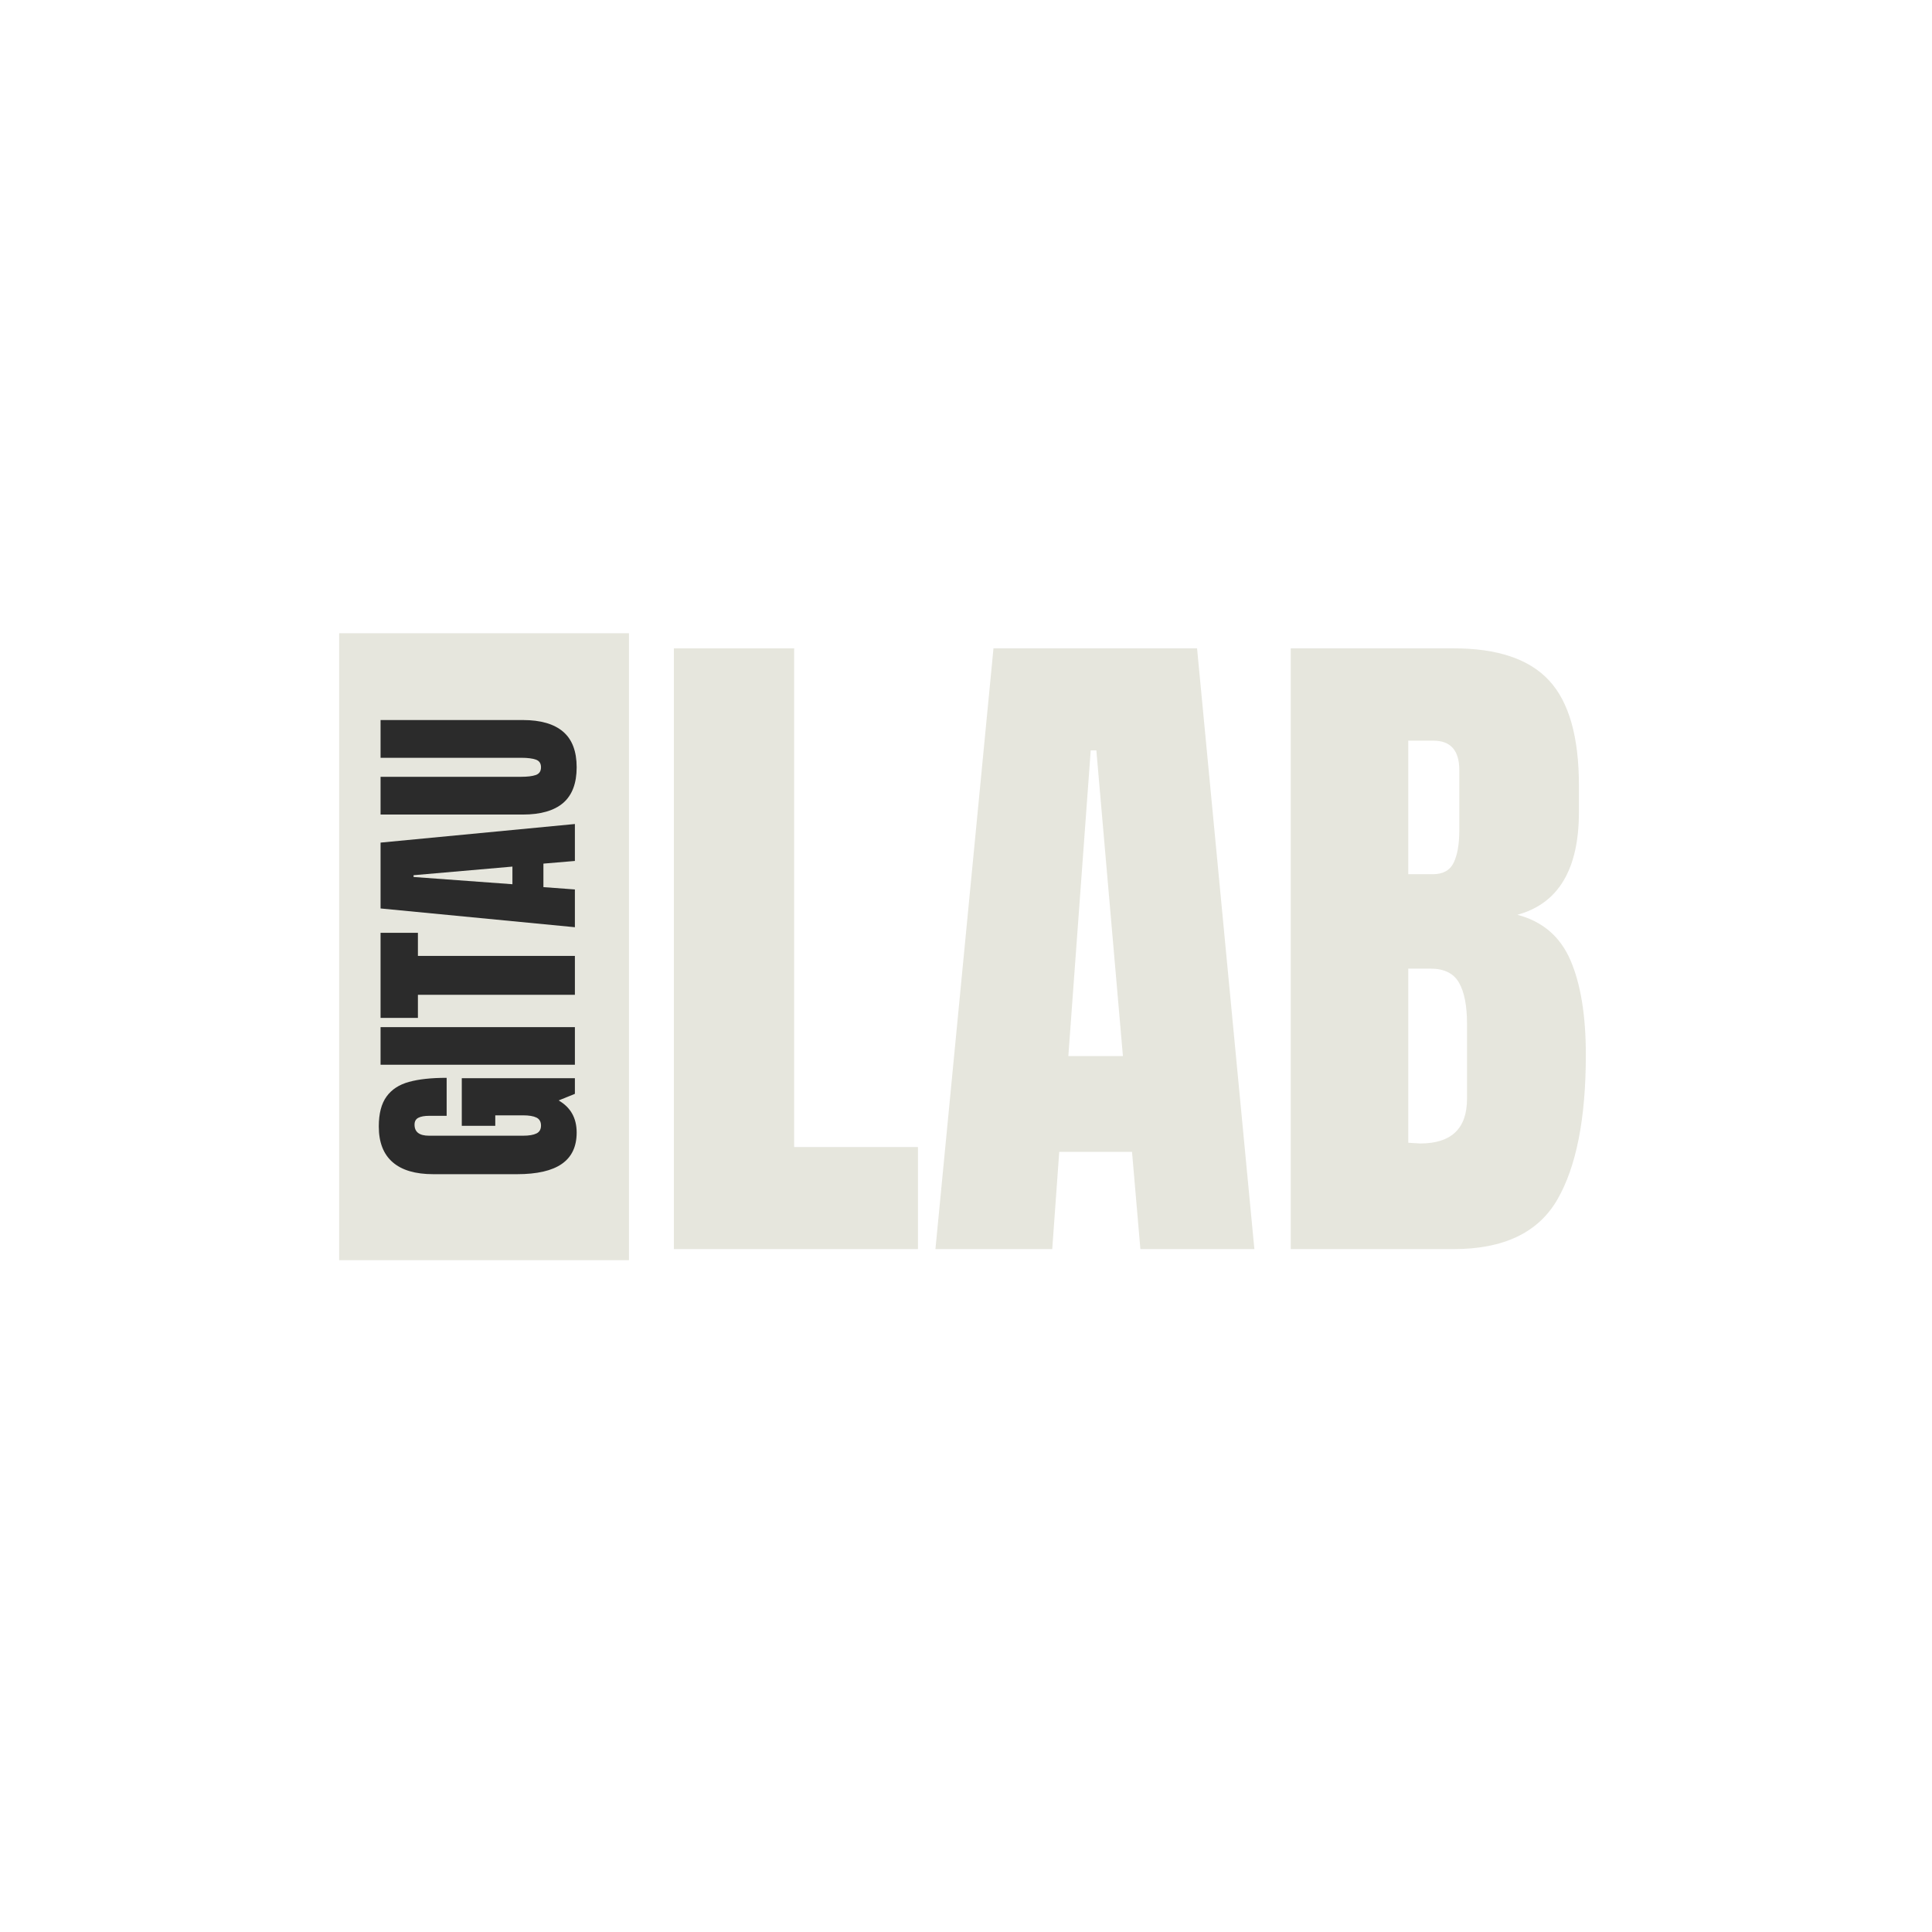
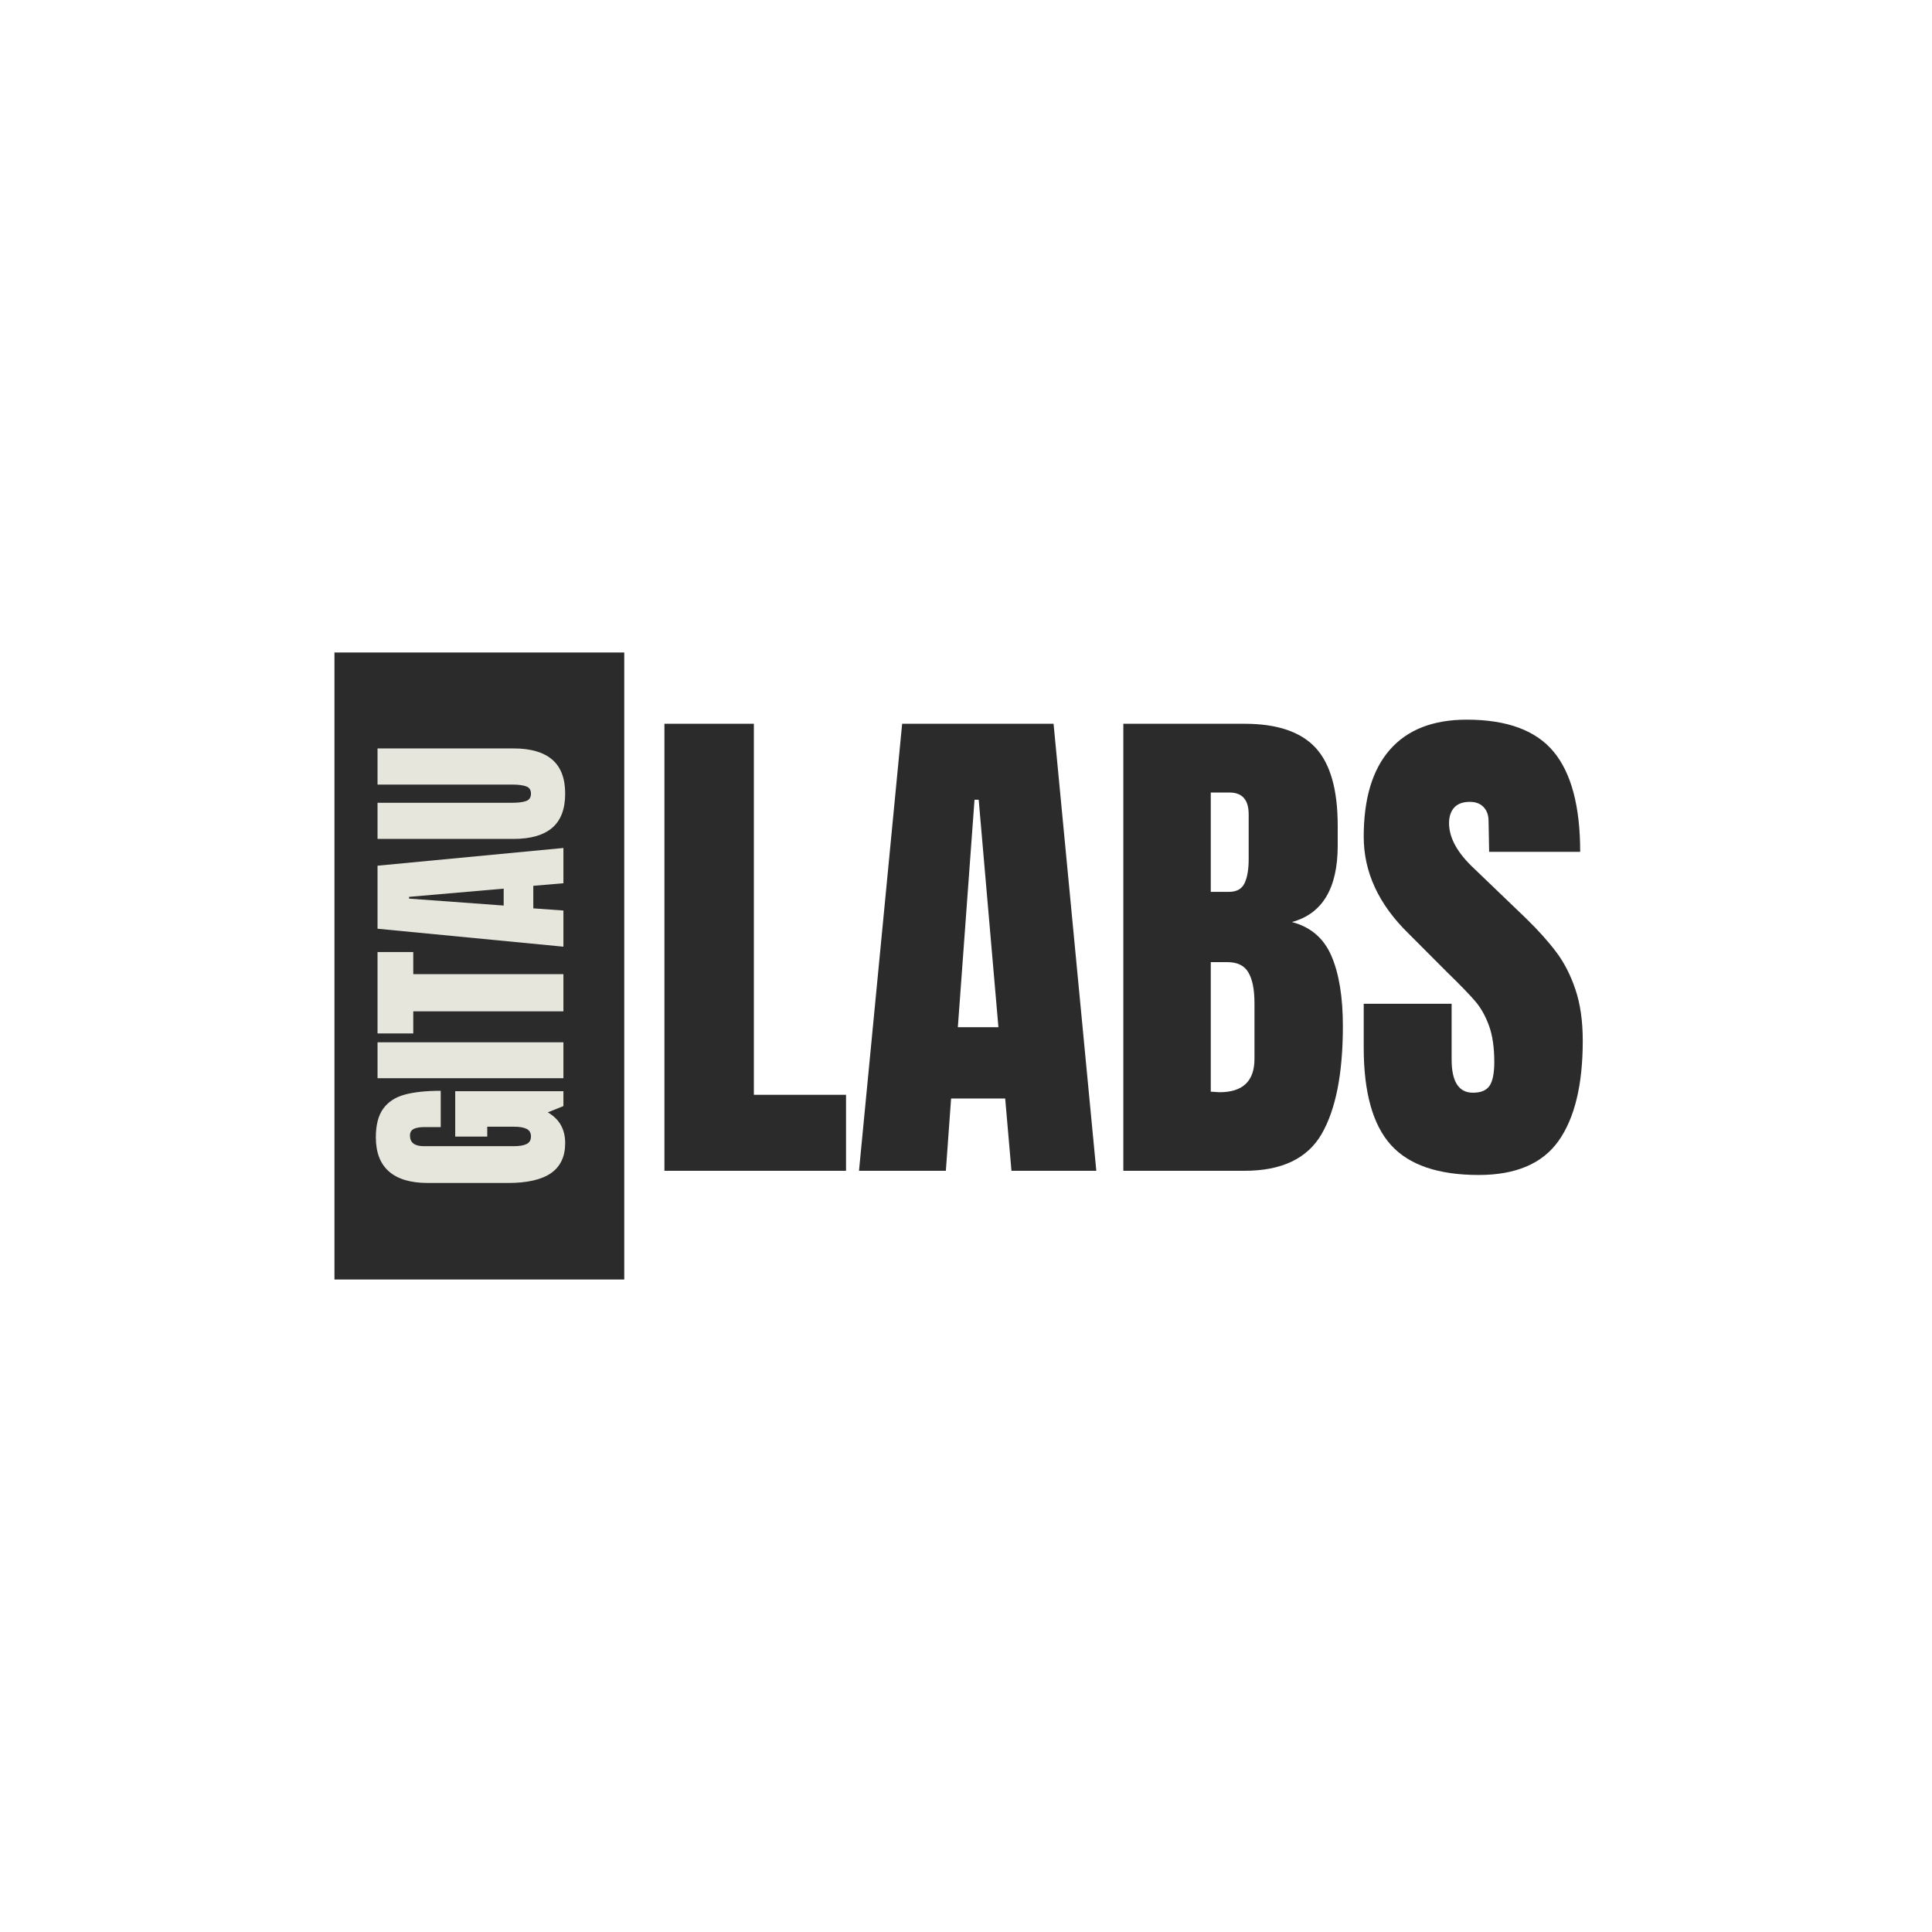
- <svg xmlns="http://www.w3.org/2000/svg" width="500" zoomAndPan="magnify" viewBox="0 0 375 375" height="500" preserveAspectRatio="xMidYMid meet" version="1.0">
+ <svg xmlns="http://www.w3.org/2000/svg" width="500" viewBox="0 0 375 375" height="500" version="1.0">
  <defs>
-     <g />
-     <clipPath id="922beb713b">
-       <path d="M 65.832 122.91 L 122.082 122.91 L 122.082 244.602 L 65.832 244.602 Z M 65.832 122.91 " clip-rule="nonzero" />
+     <clipPath id="a">
+       <path d="M64.918 126.652h56.25v121.696h-56.25Zm0 0" />
    </clipPath>
  </defs>
-   <g fill="#e6e6dd" fill-opacity="1">
-     <g transform="translate(125.6442, 242.4501)">
-       <g>
-         <path d="M 5.156 0 L 5.156 -116.609 L 28.5 -116.609 L 28.5 -19.812 L 52.531 -19.812 L 52.531 0 Z M 5.156 0 " />
-       </g>
-     </g>
+   <path d="M128.965 227.25v-86.766h17.36V212.5h17.89v14.75ZM166.73 227.25l8.376-86.766h29.39l8.297 86.766h-16.469l-1.218-14.031h-10.5l-1.016 14.031Zm19.188-27.875h7.875l-3.828-44.14h-.813ZM218.04 140.484h23.531c6.32 0 10.914 1.555 13.781 4.657 2.864 3.093 4.297 8.14 4.297 15.14v3.844c0 8.281-2.965 13.23-8.89 14.844 3.632.949 6.191 3.14 7.671 6.578 1.477 3.43 2.22 7.969 2.22 13.625 0 9.23-1.384 16.219-4.141 20.969-2.762 4.742-7.743 7.109-14.938 7.109H218.04Zm20.5 32.625c1.476 0 2.484-.55 3.015-1.656.54-1.113.813-2.68.813-4.703v-8.688c0-2.82-1.246-4.234-3.734-4.234h-3.625v19.281ZM236.712 212c4.52 0 6.781-2.156 6.781-6.469v-10.797c0-2.632-.39-4.625-1.172-5.968-.773-1.344-2.137-2.016-4.094-2.016h-3.218v25.14ZM287.009 228.062c-7.875 0-13.563-1.953-17.063-5.859-3.5-3.906-5.25-10.203-5.25-18.89v-8.485h17.063v10.813c0 4.304 1.379 6.453 4.14 6.453 1.551 0 2.63-.453 3.235-1.36.601-.906.906-2.437.906-4.593 0-2.82-.34-5.16-1.016-7.016-.667-1.852-1.523-3.398-2.562-4.64-1.043-1.25-2.914-3.188-5.61-5.813l-7.468-7.485c-5.793-5.656-8.688-11.914-8.688-18.78 0-7.407 1.696-13.04 5.094-16.907 3.406-3.875 8.375-5.813 14.906-5.813 7.801 0 13.422 2.075 16.86 6.22 3.437 4.136 5.156 10.616 5.156 19.437H289.04l-.11-5.969c0-1.145-.323-2.05-.968-2.719-.637-.676-1.527-1.015-2.672-1.015-1.344 0-2.355.37-3.031 1.109-.668.742-1 1.75-1 3.031 0 2.836 1.613 5.762 4.844 8.781l10.109 9.704c2.352 2.293 4.3 4.464 5.844 6.515 1.55 2.055 2.797 4.48 3.734 7.281.945 2.793 1.422 6.106 1.422 9.938 0 8.555-1.57 15.039-4.703 19.453-3.125 4.406-8.293 6.61-15.5 6.61Zm0 0" fill="#2b2b2b" />
+   <g clip-path="url(#a)">
+     <path fill="#2b2b2b" d="M64.918 126.652h56.25v121.696h-56.25Zm0 0" />
  </g>
-   <g fill="#e6e6dd" fill-opacity="1">
-     <g transform="translate(179.5361, 242.4501)">
-       <g>
-         <path d="M 2.031 0 L 13.297 -116.609 L 52.812 -116.609 L 63.938 0 L 41.812 0 L 40.188 -18.875 L 26.062 -18.875 L 24.703 0 Z M 27.828 -37.469 L 38.422 -37.469 L 33.266 -96.797 L 32.172 -96.797 Z M 27.828 -37.469 " />
-       </g>
-     </g>
-   </g>
-   <g fill="#e6e6dd" fill-opacity="1">
-     <g transform="translate(245.3738, 242.4501)">
-       <g>
-         <path d="M 5.156 -116.609 L 36.781 -116.609 C 45.289 -116.609 51.469 -114.523 55.312 -110.359 C 59.164 -106.203 61.094 -99.414 61.094 -90 L 61.094 -84.844 C 61.094 -73.707 57.109 -67.055 49.141 -64.891 C 54.023 -63.617 57.461 -60.676 59.453 -56.062 C 61.441 -51.445 62.438 -45.336 62.438 -37.734 C 62.438 -25.336 60.582 -15.945 56.875 -9.562 C 53.164 -3.188 46.469 0 36.781 0 L 5.156 0 Z M 32.719 -72.766 C 34.707 -72.766 36.062 -73.508 36.781 -75 C 37.508 -76.488 37.875 -78.594 37.875 -81.312 L 37.875 -92.984 C 37.875 -96.785 36.195 -98.688 32.844 -98.688 L 27.969 -98.688 L 27.969 -72.766 Z M 30.266 -20.5 C 36.336 -20.5 39.375 -23.395 39.375 -29.188 L 39.375 -43.719 C 39.375 -47.238 38.852 -49.906 37.812 -51.719 C 36.77 -53.531 34.938 -54.438 32.312 -54.438 L 27.969 -54.438 L 27.969 -20.641 Z M 30.266 -20.5 " />
-       </g>
-     </g>
-   </g>
-   <g clip-path="url(#922beb713b)">
-     <path fill="#e6e6dd" d="M 65.832 122.91 L 122.082 122.91 L 122.082 244.602 L 65.832 244.602 Z M 65.832 122.91 " fill-opacity="1" fill-rule="nonzero" />
-   </g>
-   <g fill="#2b2b2b" fill-opacity="1">
-     <g transform="translate(111.5857, 229.2674)">
-       <g>
-         <path d="M 0.344 -9.438 C 0.344 -6.719 -0.613 -4.691 -2.531 -3.359 C -4.445 -2.023 -7.348 -1.359 -11.234 -1.359 L -27.484 -1.359 C -30.961 -1.359 -33.594 -2.133 -35.375 -3.688 C -37.164 -5.238 -38.062 -7.551 -38.062 -10.625 C -38.062 -13.113 -37.562 -15.047 -36.562 -16.422 C -35.57 -17.797 -34.125 -18.742 -32.219 -19.266 C -30.32 -19.797 -27.879 -20.062 -24.891 -20.062 L -24.891 -12.688 L -28.281 -12.688 C -29.188 -12.688 -29.883 -12.562 -30.375 -12.312 C -30.875 -12.062 -31.125 -11.613 -31.125 -10.969 C -31.125 -9.539 -30.188 -8.828 -28.312 -8.828 L -10.047 -8.828 C -8.91 -8.828 -8.047 -8.973 -7.453 -9.266 C -6.867 -9.555 -6.578 -10.066 -6.578 -10.797 C -6.578 -11.535 -6.867 -12.051 -7.453 -12.344 C -8.047 -12.633 -8.91 -12.781 -10.047 -12.781 L -15.453 -12.781 L -15.453 -10.75 L -21.953 -10.75 L -21.953 -19.984 L 0 -19.984 L 0 -16.953 L -3.156 -15.672 C -0.82 -14.328 0.344 -12.25 0.344 -9.438 Z M 0.344 -9.438 " />
-       </g>
-     </g>
-   </g>
-   <g fill="#2b2b2b" fill-opacity="1">
-     <g transform="translate(111.5857, 207.9766)">
-       <g>
-         <path d="M 0 -1.312 L -37.719 -1.312 L -37.719 -8.609 L 0 -8.609 Z M 0 -1.312 " />
-       </g>
-     </g>
-   </g>
-   <g fill="#2b2b2b" fill-opacity="1">
-     <g transform="translate(111.5857, 198.0116)">
-       <g>
-         <path d="M 0 -4.922 L -30.469 -4.922 L -30.469 -0.438 L -37.719 -0.438 L -37.719 -16.953 L -30.469 -16.953 L -30.469 -12.469 L 0 -12.469 Z M 0 -4.922 " />
-       </g>
-     </g>
-   </g>
-   <g fill="#2b2b2b" fill-opacity="1">
-     <g transform="translate(111.5857, 180.6278)">
-       <g>
-         <path d="M 0 -0.656 L -37.719 -4.297 L -37.719 -17.078 L 0 -20.688 L 0 -13.516 L -6.109 -13 L -6.109 -8.438 L 0 -7.984 Z M -12.125 -9 L -12.125 -12.422 L -31.312 -10.75 L -31.312 -10.406 Z M -12.125 -9 " />
-       </g>
-     </g>
-   </g>
-   <g fill="#2b2b2b" fill-opacity="1">
-     <g transform="translate(111.5857, 159.3371)">
-       <g>
-         <path d="M 0.344 -10.406 C 0.344 -7.301 -0.531 -4.992 -2.281 -3.484 C -4.039 -1.984 -6.645 -1.234 -10.094 -1.234 L -37.719 -1.234 L -37.719 -8.562 L -10.406 -8.562 C -9.207 -8.562 -8.27 -8.676 -7.594 -8.906 C -6.914 -9.145 -6.578 -9.645 -6.578 -10.406 C -6.578 -11.164 -6.906 -11.66 -7.562 -11.891 C -8.227 -12.129 -9.176 -12.25 -10.406 -12.25 L -37.719 -12.25 L -37.719 -19.578 L -10.094 -19.578 C -6.645 -19.578 -4.039 -18.82 -2.281 -17.312 C -0.531 -15.812 0.344 -13.508 0.344 -10.406 Z M 0.344 -10.406 " />
-       </g>
-     </g>
-   </g>
+   <path d="M109.7 221.88c0 2.605-.913 4.547-2.75 5.828-1.843 1.273-4.624 1.906-8.343 1.906H83.06c-3.332 0-5.847-.738-7.547-2.219-1.707-1.488-2.562-3.703-2.562-6.64 0-2.383.476-4.235 1.422-5.547.949-1.32 2.336-2.235 4.156-2.735 1.824-.5 4.164-.75 7.016-.75v7.047H82.31c-.863 0-1.535.121-2.015.36-.477.242-.72.668-.72 1.28 0 1.376.9 2.063 2.688 2.063h17.47c1.093 0 1.921-.14 2.483-.421.563-.282.844-.77.844-1.47 0-.695-.281-1.187-.844-1.468-.562-.281-1.39-.422-2.484-.422h-5.156v1.922h-6.219v-8.812h21v2.89l-3.031 1.219c2.25 1.293 3.375 3.281 3.375 5.969ZM109.357 209.275H73.28v-6.968h36.078ZM109.357 196.304h-29.14v4.281h-6.938v-15.797h6.937v4.297h29.141ZM109.357 183.75l-36.078-3.484V168.03l36.078-3.437v6.843l-5.844.5v4.375l5.844.422Zm-11.594-7.984v-3.282l-18.359 1.594v.344ZM109.7 154.052c0 2.969-.835 5.18-2.515 6.625-1.687 1.437-4.18 2.156-7.484 2.156H73.279v-7.016h26.125c1.148 0 2.043-.109 2.687-.328.649-.226.97-.707.97-1.437 0-.727-.313-1.203-.938-1.422-.633-.227-1.54-.344-2.719-.344H73.279v-7.015h26.422c3.305 0 5.797.726 7.484 2.171 1.68 1.438 2.516 3.641 2.516 6.61Zm0 0" fill="#e6e6dd" />
</svg>
